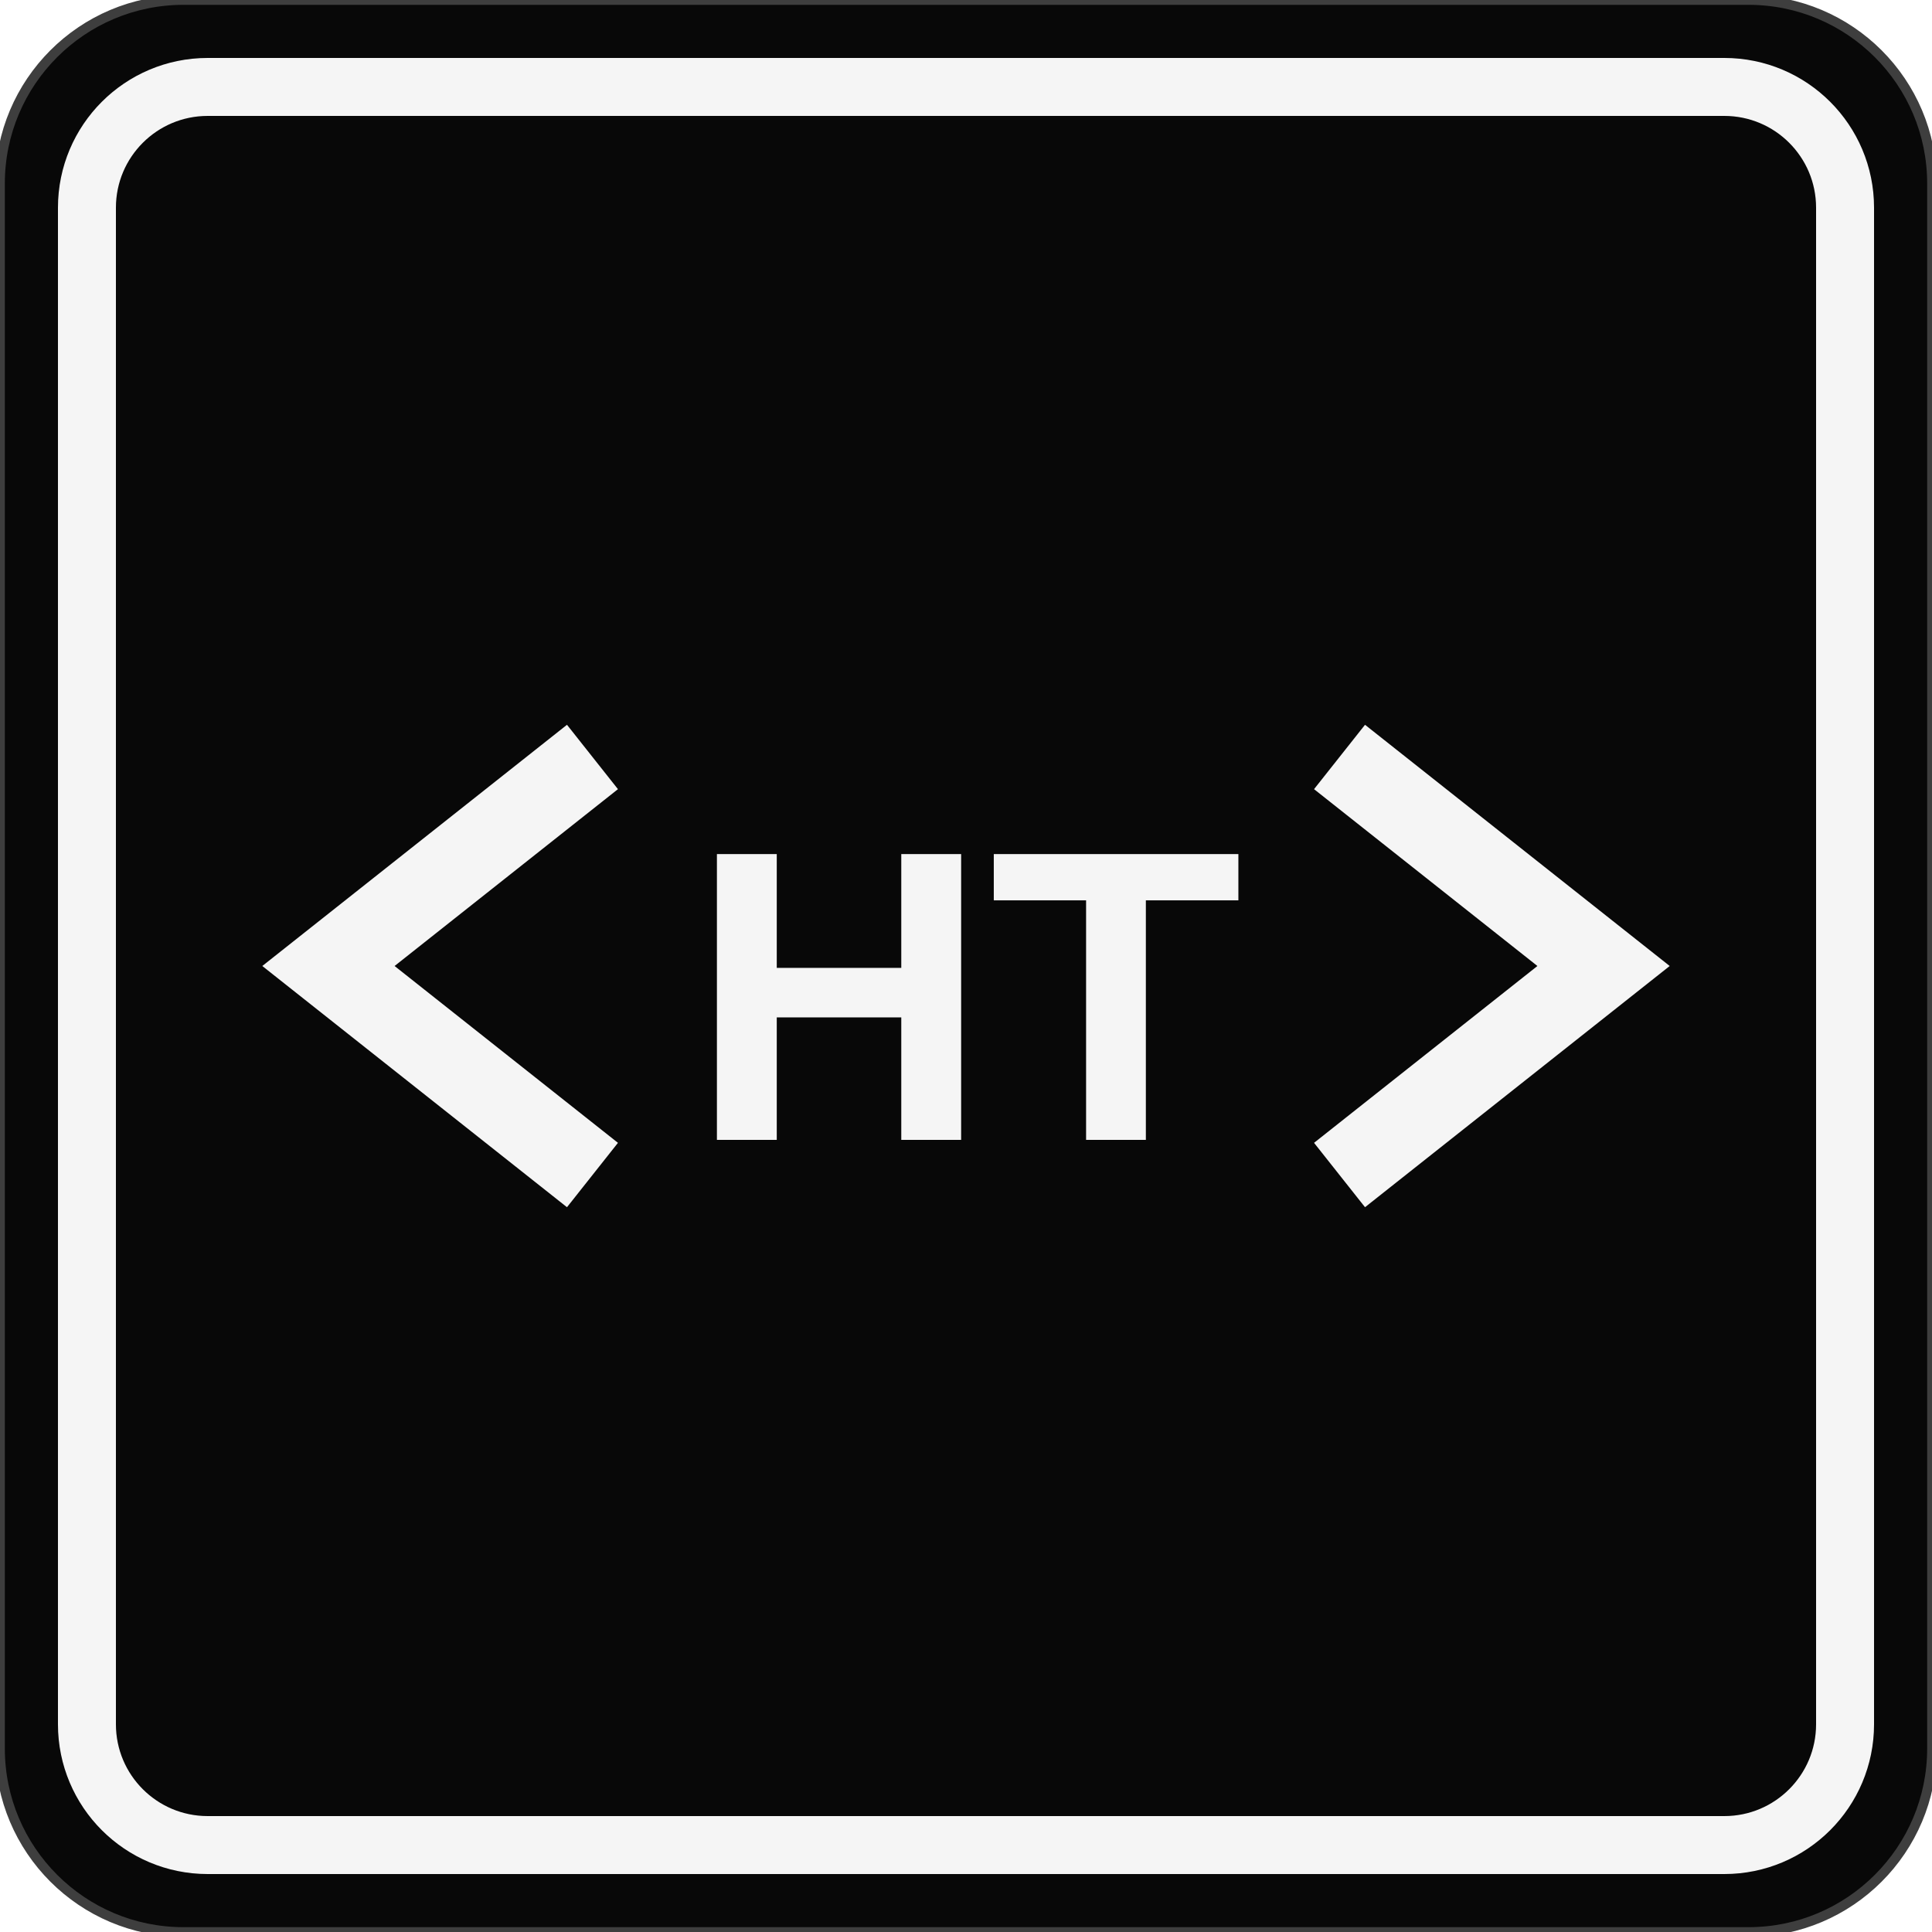
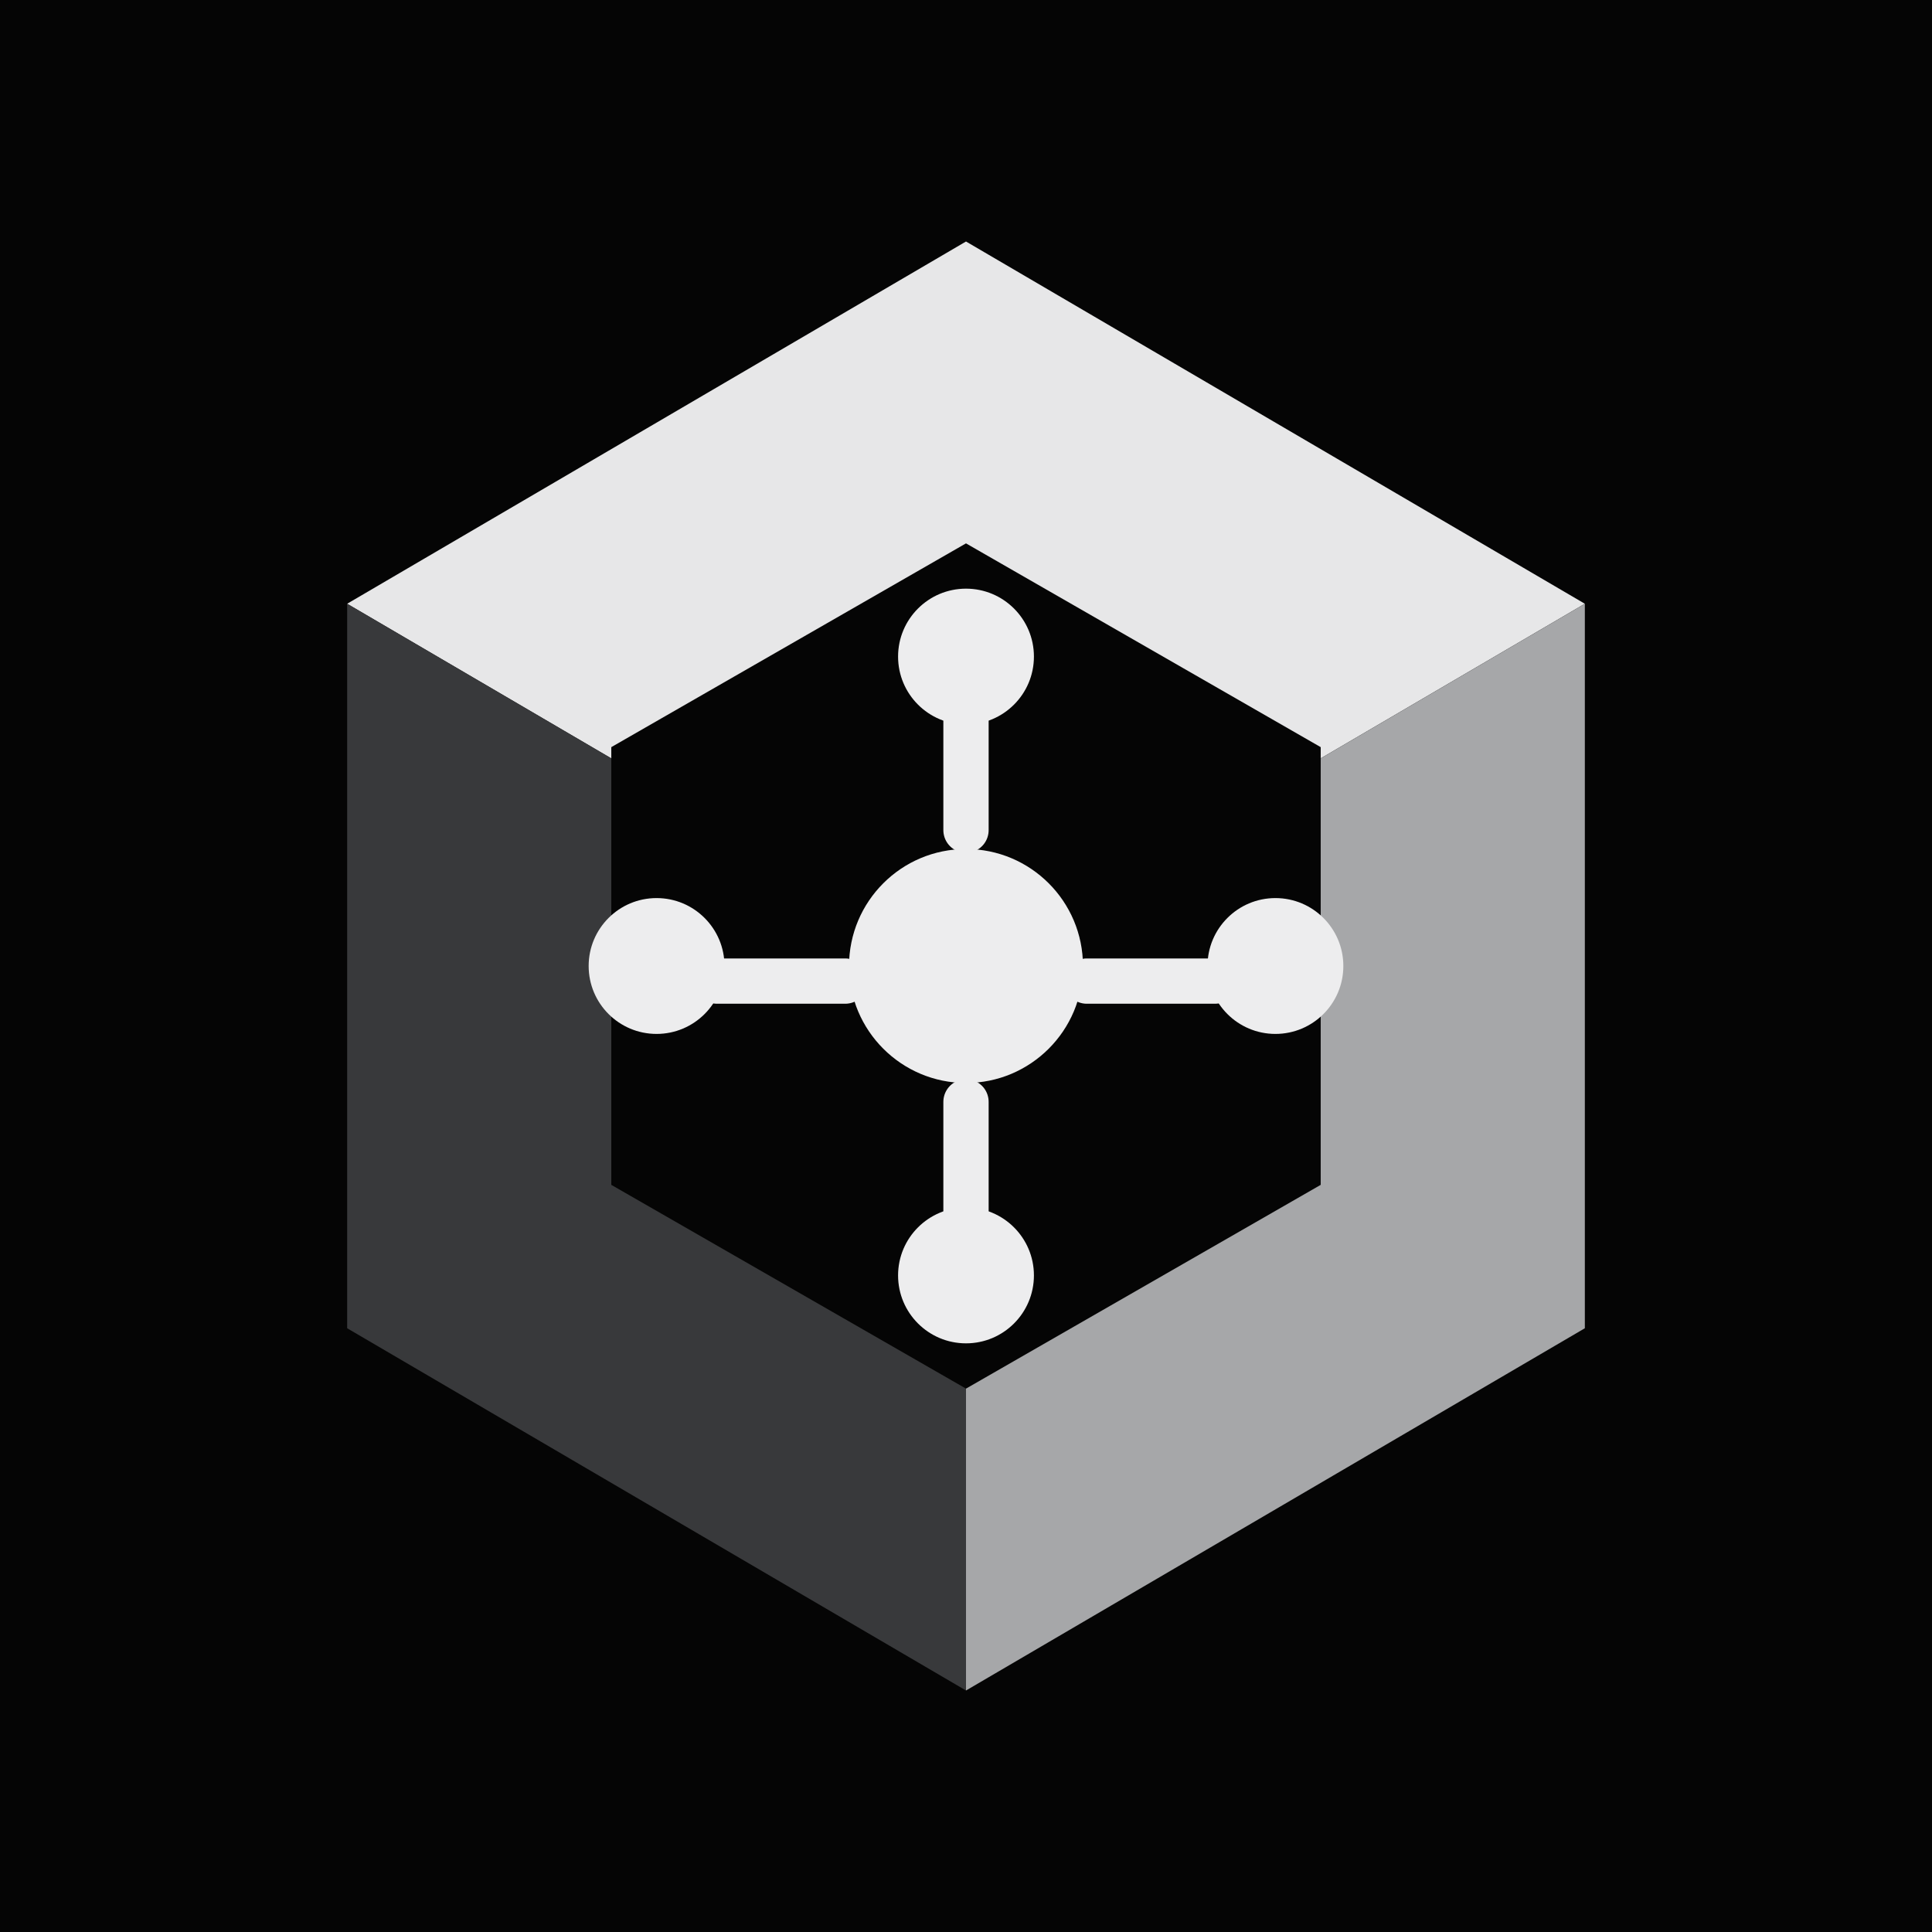
- <svg xmlns="http://www.w3.org/2000/svg" viewBox="0 0 400 400" role="img" aria-labelledby="title">
-   <rect width="400" height="400" rx="38" fill="#080808" stroke="#3e3e3e" stroke-width="2" />
-   <rect x="18" y="18" width="364" height="364" rx="25" fill="none" stroke="#f5f5f5" stroke-width="12" />
-   <path d="m116 162-48 38 48 38m168-76 48 38-48 38" fill="none" stroke="#f5f5f5" stroke-width="17" stroke-linecap="square" stroke-linejoin="miter" />
-   <text x="200" y="236" fill="#f5f5f5" font-family="Arial,Helvetica,sans-serif" font-size="86" font-weight="700" text-anchor="middle">HT</text>
+ <svg xmlns="http://www.w3.org/2000/svg" viewBox="0 0 512 512" role="img" aria-labelledby="title">
+   <rect width="512" height="512" fill="#050505" />
+   <path d="M256 64 420 160 256 256 92 160Z" fill="#e7e7e8" />
+   <path d="M92 160 256 256v192L92 352Z" fill="#38393b" />
+   <path d="M420 160 256 256v192l164-96Z" fill="#a6a7a9" />
+   <path d="m256 144 94 54v116l-94 54-94-54V198Z" fill="#050505" />
+   <g fill="none" stroke="#ededee" stroke-linecap="round" stroke-width="12">
+     <path d="M256 220v-32m0 104v32m-32-64h-34m132 0h-34" />
+   </g>
+   <g fill="#ededee">
+     <circle cx="256" cy="256" r="31" />
+     <circle cx="256" cy="174" r="18" />
+     <circle cx="256" cy="338" r="18" />
+     <circle cx="174" cy="256" r="18" />
+     <circle cx="338" cy="256" r="18" />
+   </g>
</svg>
